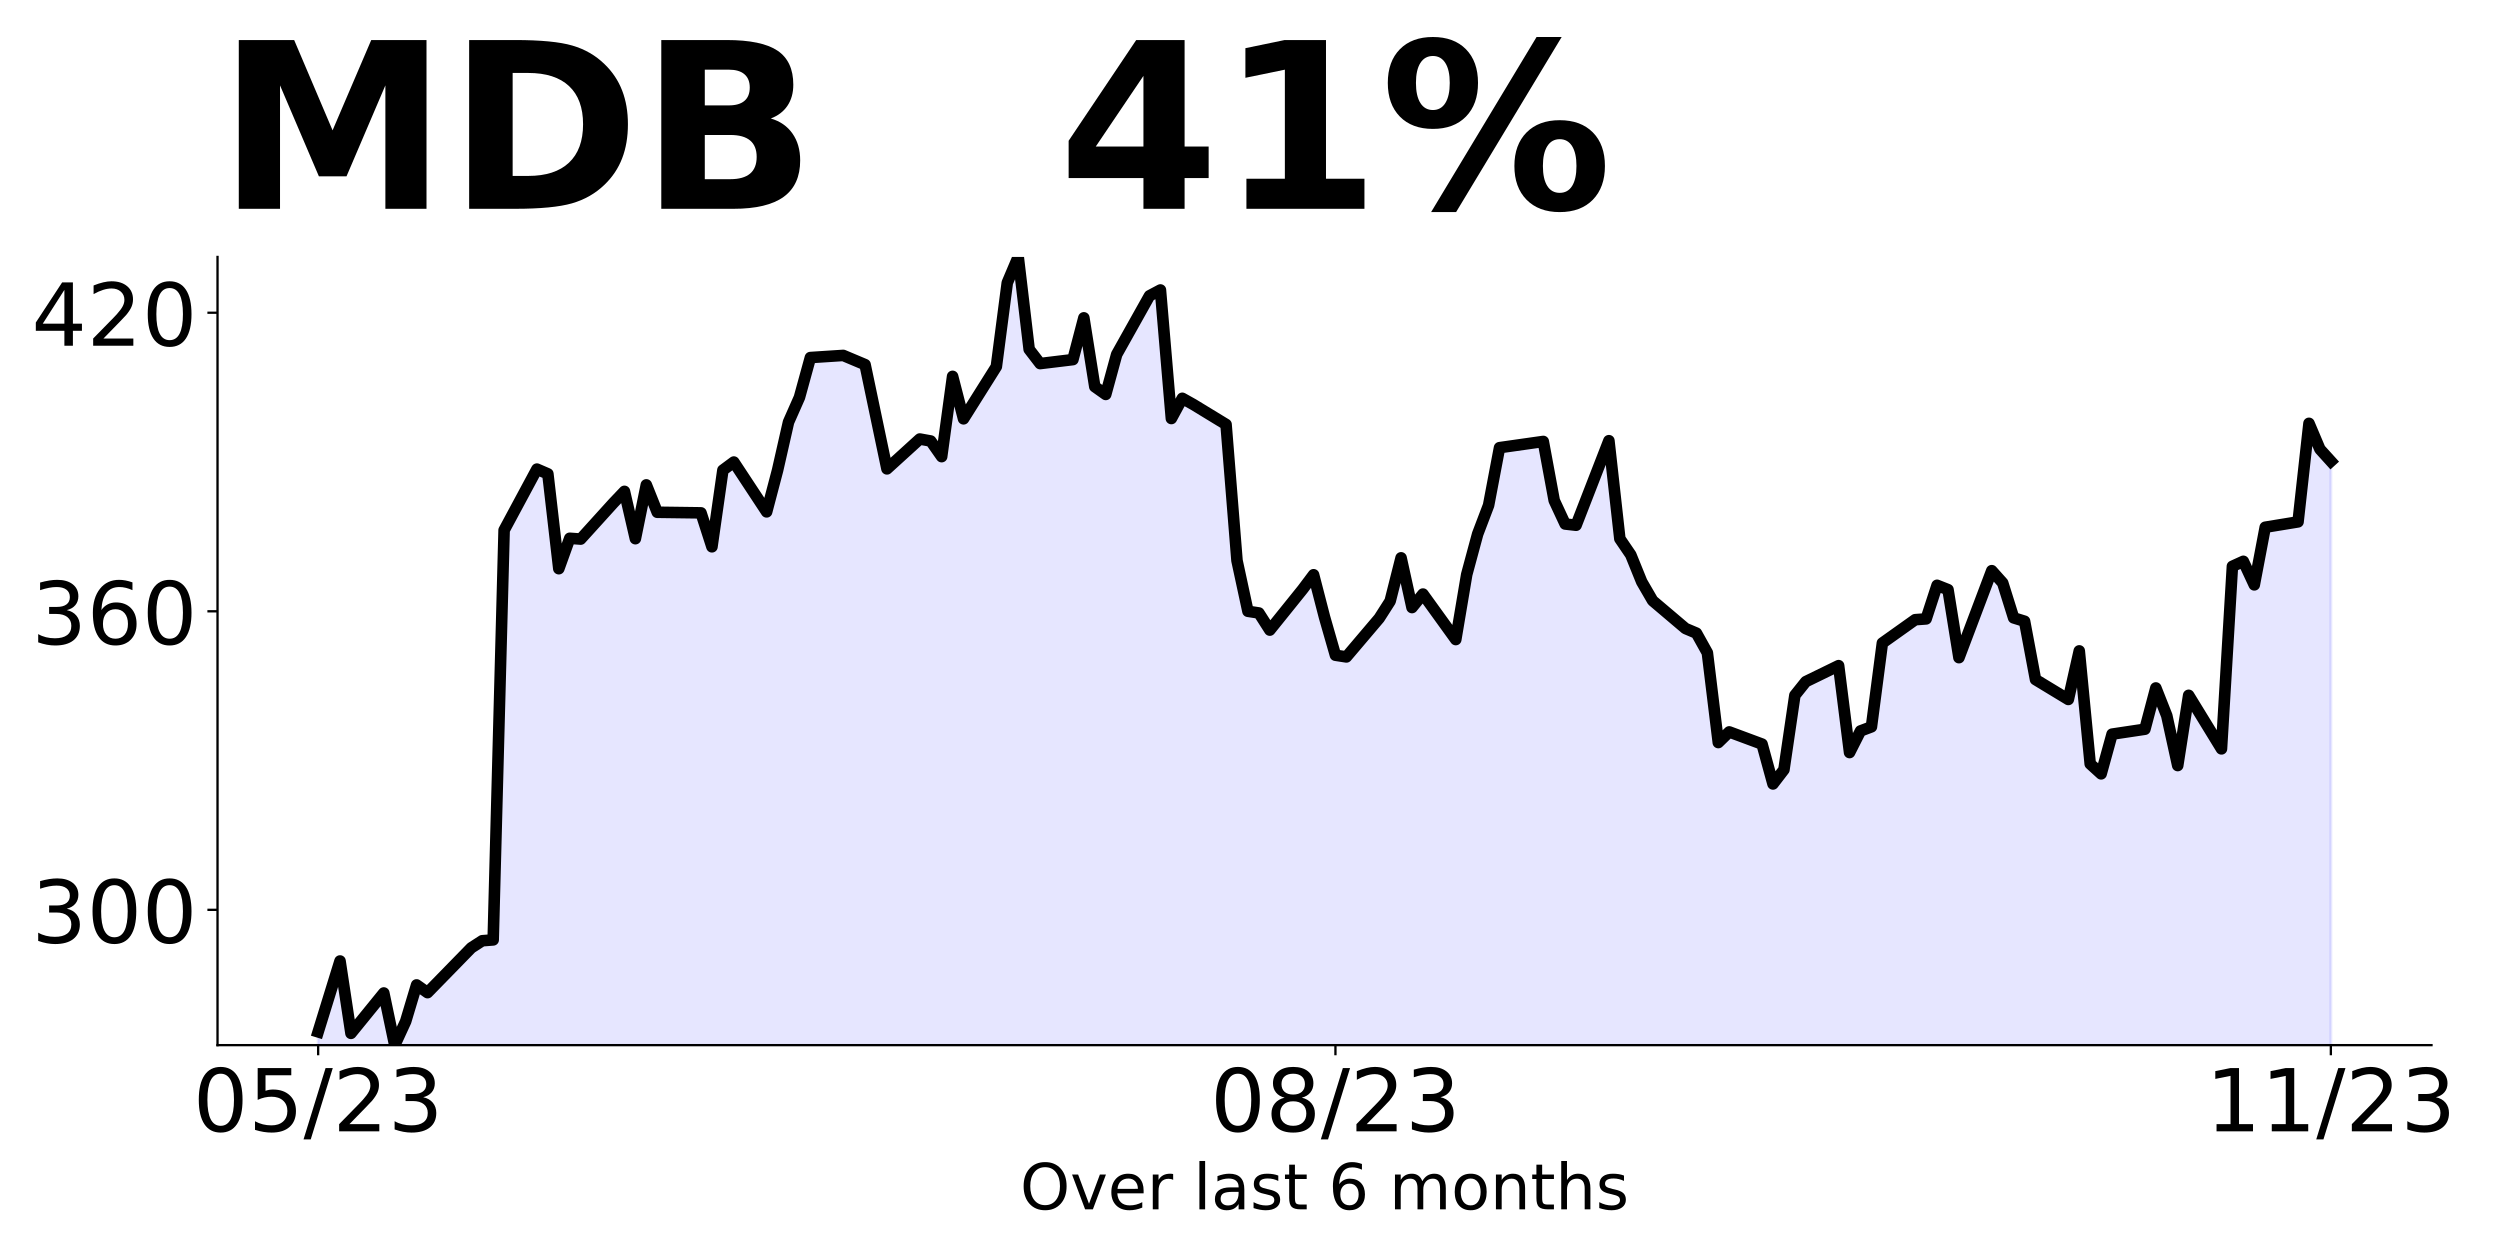
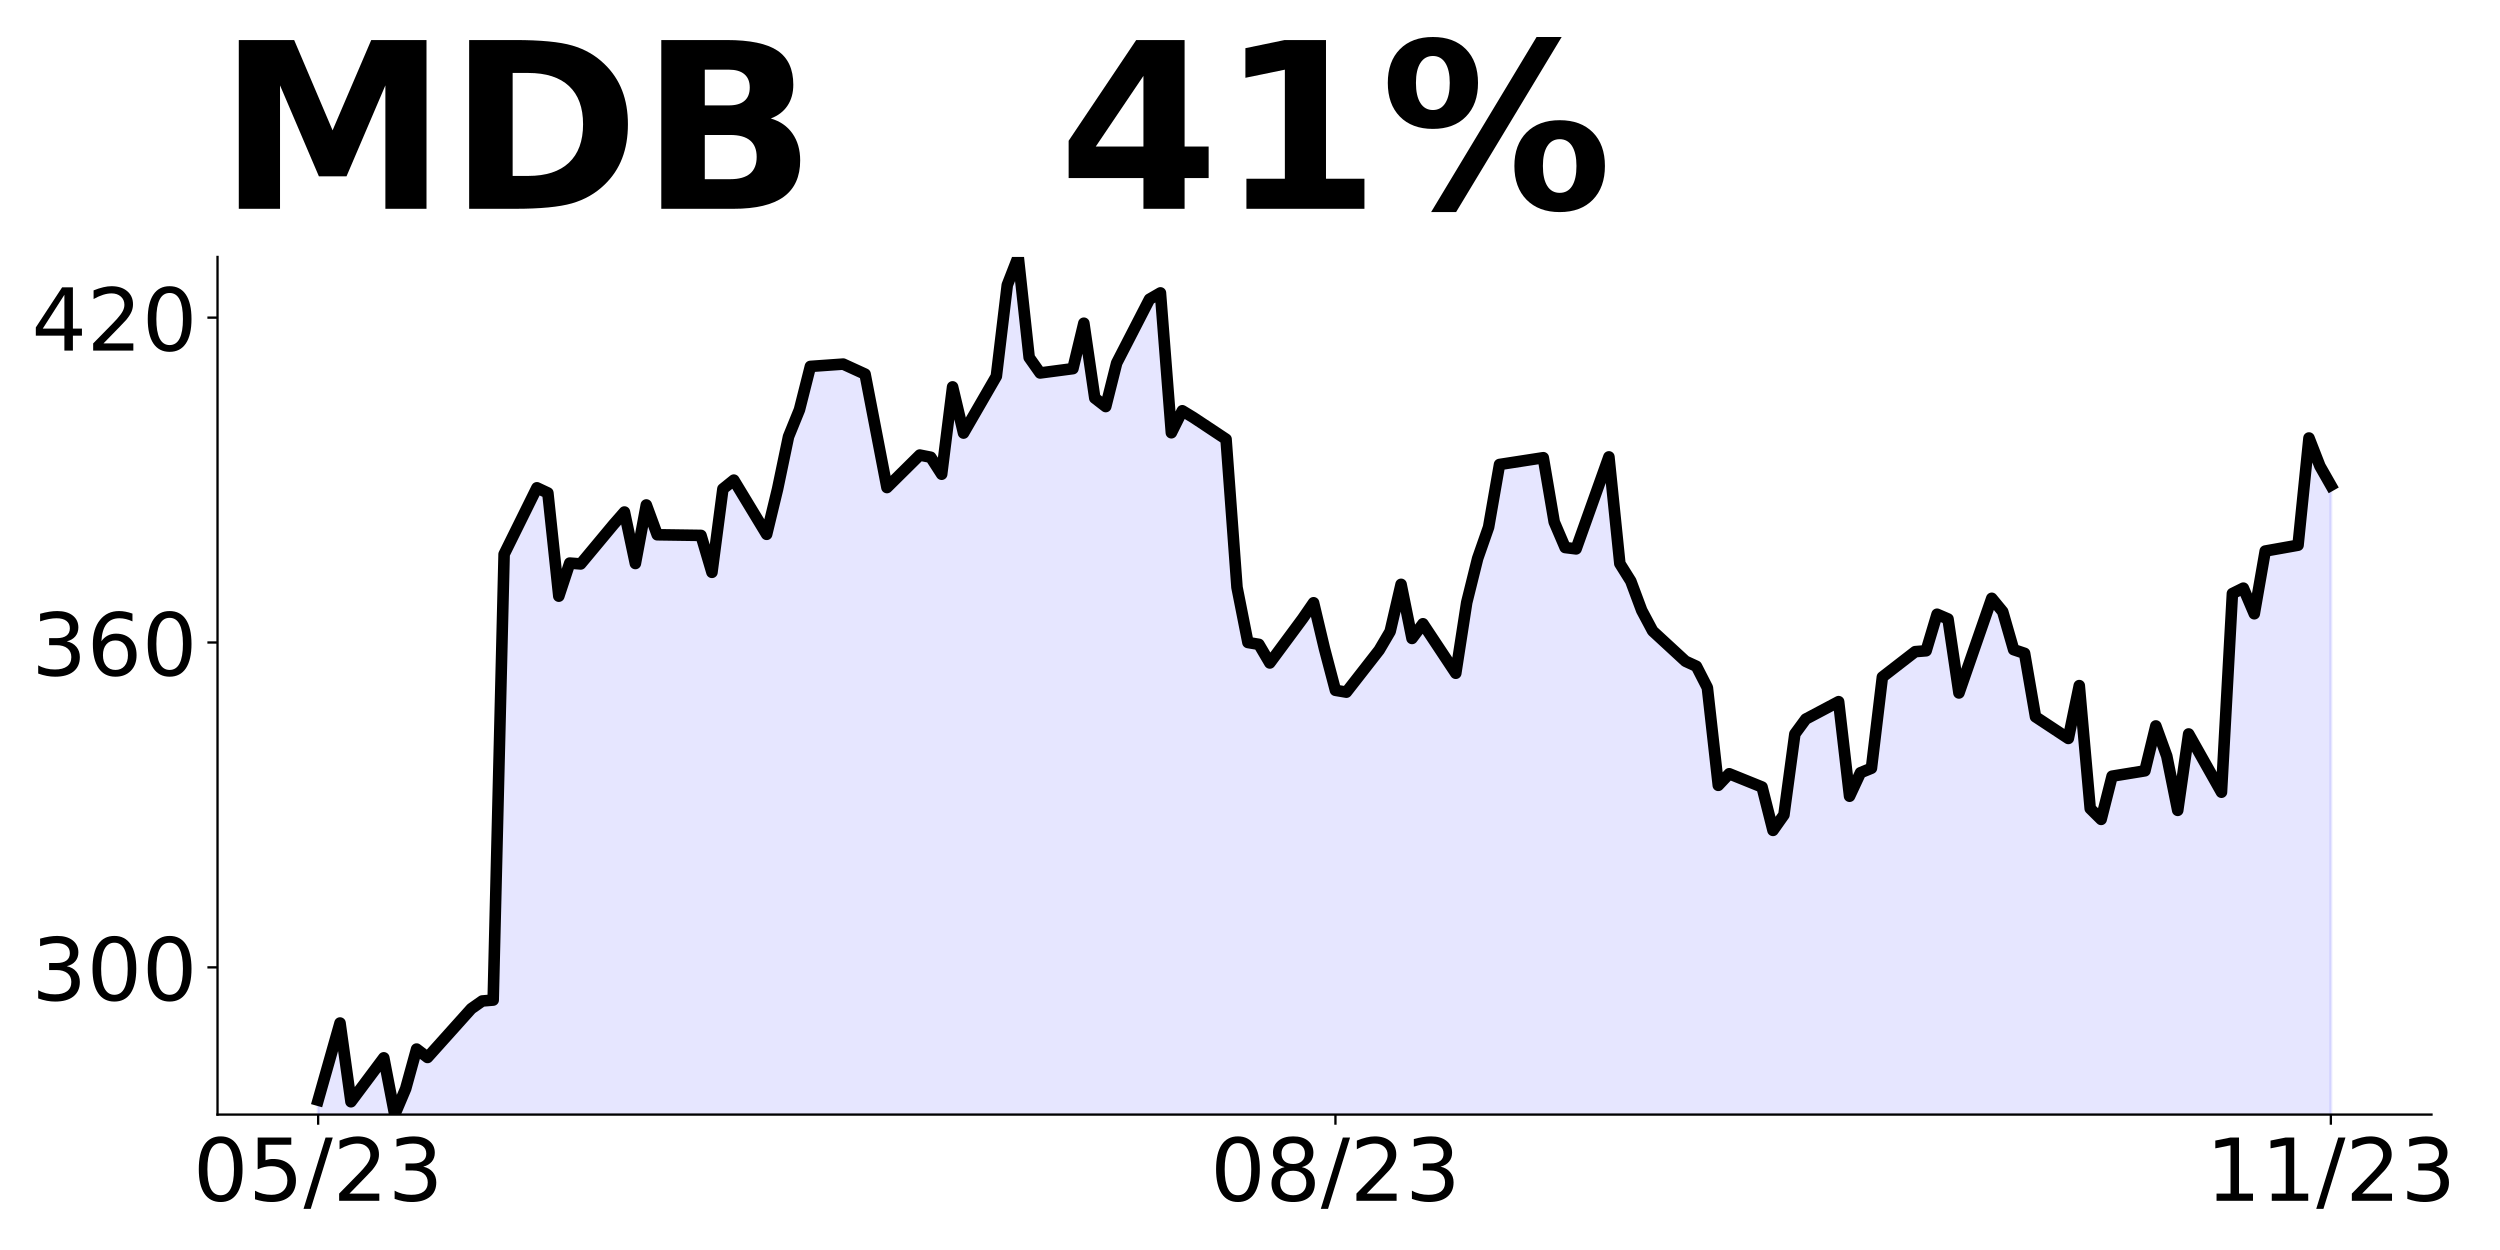
<svg xmlns="http://www.w3.org/2000/svg" xmlns:xlink="http://www.w3.org/1999/xlink" height="432pt" version="1.1" viewBox="0 0 864 432" width="864pt">
  <defs>
    <style type="text/css">
*{stroke-linecap:butt;stroke-linejoin:round;}
  </style>
  </defs>
  <g id="figure_1">
    <g id="patch_1">
      <path d="M 0 432  L 864 432  L 864 0  L 0 0  z " style="fill:none;" />
    </g>
    <g id="axes_1">
      <g id="patch_2">
-         <path d="M 75.175 361.2  L 840.324 361.2  L 840.324 88.8  L 75.175 88.8  z " style="fill:none;" />
+         <path d="M 75.175 385.2  L 840.324 385.2  L 840.324 88.8  L 75.175 88.8  z " style="fill:none;" />
      </g>
      <g id="PolyCollection_1">
-         <path clip-path="url(#pc04f97a309)" d="M 109.954 830.351  L 109.954 356.608  L 113.735 344.536  L 117.515 332.12  L 121.296 357.124  L 132.637 343.178  L 136.417 361.2  L 140.198 352.997  L 143.978 340.392  L 147.758 343.057  L 162.88 327.563  L 166.66 325.121  L 170.441 324.828  L 174.221 183.229  L 185.562 162.128  L 189.342 163.762  L 193.123 196.539  L 196.903 186.032  L 200.684 186.307  L 212.025 173.787  L 215.805 169.815  L 219.586 186.169  L 223.366 167.579  L 227.146 177.038  L 242.268 177.244  L 246.048 188.972  L 249.829 162.489  L 253.609 159.686  L 264.95 176.9  L 268.73 162.523  L 272.511 145.877  L 276.291 137.33  L 280.072 123.572  L 291.413 122.833  L 298.973 126.014  L 302.754 144.157  L 306.534 162.042  L 317.875 151.724  L 321.656 152.412  L 325.436 157.811  L 329.217 130.073  L 332.997 144.742  L 344.338 126.702  L 348.118 97.725  L 351.899 88.8  L 355.679 120.735  L 359.46 125.653  L 370.801 124.277  L 374.581 109.849  L 378.361 133.632  L 382.142 136.315  L 385.922 122.489  L 397.263 102.231  L 401.044 100.219  L 404.824 144.639  L 408.604 137.657  L 412.385 139.772  L 423.726 146.685  L 427.506 193.736  L 431.287 211.26  L 435.067 211.844  L 438.848 217.76  L 450.189 203.676  L 453.969 198.637  L 457.749 213.272  L 461.53 226.445  L 465.31 227.029  L 476.651 213.667  L 480.432 207.751  L 484.212 192.79  L 487.992 209.97  L 491.773 205.309  L 503.114 221.027  L 506.894 198.568  L 510.675 184.57  L 514.455 174.63  L 518.236 154.716  L 533.357 152.566  L 537.137 172.979  L 540.918 181.096  L 544.698 181.526  L 556.039 152.308  L 559.82 186.204  L 563.6 191.758  L 567.38 201.079  L 571.161 207.597  L 582.502 217.21  L 586.282 218.809  L 590.063 225.602  L 593.843 256.625  L 597.623 252.945  L 608.965 257.158  L 612.745 270.933  L 616.525 266.015  L 620.306 240.305  L 624.086 235.576  L 635.427 230.047  L 639.208 260.082  L 642.988 252.618  L 646.768 251.191  L 650.549 222.231  L 661.89 214.166  L 665.67 213.891  L 669.451 202.283  L 673.231 203.779  L 677.011 227.287  L 688.353 197.227  L 692.133 201.457  L 695.913 213.53  L 699.694 214.699  L 703.474 234.854  L 714.815 241.733  L 718.596 224.948  L 722.376 264.003  L 726.156 267.442  L 729.937 253.719  L 741.278 252.016  L 745.058 237.76  L 748.839 247.339  L 752.619 264.57  L 756.399 240.305  L 767.741 258.809  L 771.521 195.714  L 775.301 193.994  L 779.082 202.128  L 782.862 182.214  L 794.203 180.357  L 797.984 146.307  L 801.764 155.232  L 805.544 159.402  L 805.544 830.351  L 805.544 830.351  L 801.764 830.351  L 797.984 830.351  L 794.203 830.351  L 782.862 830.351  L 779.082 830.351  L 775.301 830.351  L 771.521 830.351  L 767.741 830.351  L 756.399 830.351  L 752.619 830.351  L 748.839 830.351  L 745.058 830.351  L 741.278 830.351  L 729.937 830.351  L 726.156 830.351  L 722.376 830.351  L 718.596 830.351  L 714.815 830.351  L 703.474 830.351  L 699.694 830.351  L 695.913 830.351  L 692.133 830.351  L 688.353 830.351  L 677.011 830.351  L 673.231 830.351  L 669.451 830.351  L 665.67 830.351  L 661.89 830.351  L 650.549 830.351  L 646.768 830.351  L 642.988 830.351  L 639.208 830.351  L 635.427 830.351  L 624.086 830.351  L 620.306 830.351  L 616.525 830.351  L 612.745 830.351  L 608.965 830.351  L 597.623 830.351  L 593.843 830.351  L 590.063 830.351  L 586.282 830.351  L 582.502 830.351  L 571.161 830.351  L 567.38 830.351  L 563.6 830.351  L 559.82 830.351  L 556.039 830.351  L 544.698 830.351  L 540.918 830.351  L 537.137 830.351  L 533.357 830.351  L 518.236 830.351  L 514.455 830.351  L 510.675 830.351  L 506.894 830.351  L 503.114 830.351  L 491.773 830.351  L 487.992 830.351  L 484.212 830.351  L 480.432 830.351  L 476.651 830.351  L 465.31 830.351  L 461.53 830.351  L 457.749 830.351  L 453.969 830.351  L 450.189 830.351  L 438.848 830.351  L 435.067 830.351  L 431.287 830.351  L 427.506 830.351  L 423.726 830.351  L 412.385 830.351  L 408.604 830.351  L 404.824 830.351  L 401.044 830.351  L 397.263 830.351  L 385.922 830.351  L 382.142 830.351  L 378.361 830.351  L 374.581 830.351  L 370.801 830.351  L 359.46 830.351  L 355.679 830.351  L 351.899 830.351  L 348.118 830.351  L 344.338 830.351  L 332.997 830.351  L 329.217 830.351  L 325.436 830.351  L 321.656 830.351  L 317.875 830.351  L 306.534 830.351  L 302.754 830.351  L 298.973 830.351  L 291.413 830.351  L 280.072 830.351  L 276.291 830.351  L 272.511 830.351  L 268.73 830.351  L 264.95 830.351  L 253.609 830.351  L 249.829 830.351  L 246.048 830.351  L 242.268 830.351  L 227.146 830.351  L 223.366 830.351  L 219.586 830.351  L 215.805 830.351  L 212.025 830.351  L 200.684 830.351  L 196.903 830.351  L 193.123 830.351  L 189.342 830.351  L 185.562 830.351  L 174.221 830.351  L 170.441 830.351  L 166.66 830.351  L 162.88 830.351  L 147.758 830.351  L 143.978 830.351  L 140.198 830.351  L 136.417 830.351  L 132.637 830.351  L 121.296 830.351  L 117.515 830.351  L 113.735 830.351  L 109.954 830.351  z " style="fill:#0000ff;fill-opacity:0.1;stroke:#0000ff;stroke-opacity:0.1;" />
+         <path clip-path="url(#pbd9383751a)" d="M 109.954 895.685  L 109.954 380.204  L 113.735 367.068  L 117.515 353.558  L 121.296 380.765  L 132.637 365.59  L 136.417 385.2  L 140.198 376.274  L 143.978 362.558  L 147.758 365.459  L 162.88 348.599  L 166.66 345.942  L 170.441 345.624  L 174.221 191.548  L 185.562 168.588  L 189.342 170.366  L 193.123 206.031  L 196.903 194.598  L 200.684 194.898  L 212.025 181.275  L 215.805 176.953  L 219.586 194.748  L 223.366 174.52  L 227.146 184.812  L 242.268 185.036  L 246.048 197.798  L 249.829 168.981  L 253.609 165.931  L 264.95 184.662  L 268.73 169.019  L 272.511 150.906  L 276.291 141.606  L 280.072 126.636  L 291.413 125.831  L 298.973 129.293  L 302.754 149.034  L 306.534 168.495  L 317.875 157.268  L 321.656 158.016  L 325.436 163.892  L 329.217 133.709  L 332.997 149.671  L 344.338 130.041  L 348.118 98.512  L 351.899 88.8  L 355.679 123.548  L 359.46 128.9  L 370.801 127.403  L 374.581 111.704  L 378.361 137.582  L 382.142 140.502  L 385.922 125.457  L 397.263 103.414  L 401.044 101.225  L 404.824 149.558  L 408.604 141.961  L 412.385 144.263  L 423.726 151.785  L 427.506 202.981  L 431.287 222.049  L 435.067 222.685  L 438.848 229.122  L 450.189 213.797  L 453.969 208.314  L 457.749 224.238  L 461.53 238.572  L 465.31 239.208  L 476.651 224.669  L 480.432 218.232  L 484.212 201.952  L 487.992 220.646  L 491.773 215.575  L 503.114 232.677  L 506.894 208.239  L 510.675 193.008  L 514.455 182.192  L 518.236 160.524  L 533.357 158.185  L 537.137 180.396  L 540.918 189.228  L 544.698 189.696  L 556.039 157.904  L 559.82 194.785  L 563.6 200.829  L 567.38 210.971  L 571.161 218.063  L 582.502 228.523  L 586.282 230.264  L 590.063 237.655  L 593.843 271.412  L 597.623 267.407  L 608.965 271.992  L 612.745 286.98  L 616.525 281.628  L 620.306 253.654  L 624.086 248.508  L 635.427 242.492  L 639.208 275.173  L 642.988 267.052  L 646.768 265.499  L 650.549 233.987  L 661.89 225.211  L 665.67 224.912  L 669.451 212.281  L 673.231 213.909  L 677.011 239.489  L 688.353 206.78  L 692.133 211.383  L 695.913 224.519  L 699.694 225.791  L 703.474 247.722  L 714.815 255.207  L 718.596 236.944  L 722.376 279.439  L 726.156 283.182  L 729.937 268.249  L 741.278 266.397  L 745.058 250.884  L 748.839 261.307  L 752.619 280.057  L 756.399 253.654  L 767.741 273.788  L 771.521 205.133  L 775.301 203.262  L 779.082 212.113  L 782.862 190.444  L 794.203 188.423  L 797.984 151.373  L 801.764 161.085  L 805.544 167.728  L 805.544 895.685  L 805.544 895.685  L 801.764 895.685  L 797.984 895.685  L 794.203 895.685  L 782.862 895.685  L 779.082 895.685  L 775.301 895.685  L 771.521 895.685  L 767.741 895.685  L 756.399 895.685  L 752.619 895.685  L 748.839 895.685  L 745.058 895.685  L 741.278 895.685  L 729.937 895.685  L 726.156 895.685  L 722.376 895.685  L 718.596 895.685  L 714.815 895.685  L 703.474 895.685  L 699.694 895.685  L 695.913 895.685  L 692.133 895.685  L 688.353 895.685  L 677.011 895.685  L 673.231 895.685  L 669.451 895.685  L 665.67 895.685  L 661.89 895.685  L 650.549 895.685  L 646.768 895.685  L 642.988 895.685  L 639.208 895.685  L 635.427 895.685  L 624.086 895.685  L 620.306 895.685  L 616.525 895.685  L 612.745 895.685  L 608.965 895.685  L 597.623 895.685  L 593.843 895.685  L 590.063 895.685  L 586.282 895.685  L 582.502 895.685  L 571.161 895.685  L 567.38 895.685  L 563.6 895.685  L 559.82 895.685  L 556.039 895.685  L 544.698 895.685  L 540.918 895.685  L 537.137 895.685  L 533.357 895.685  L 518.236 895.685  L 514.455 895.685  L 510.675 895.685  L 506.894 895.685  L 503.114 895.685  L 491.773 895.685  L 487.992 895.685  L 484.212 895.685  L 480.432 895.685  L 476.651 895.685  L 465.31 895.685  L 461.53 895.685  L 457.749 895.685  L 453.969 895.685  L 450.189 895.685  L 438.848 895.685  L 435.067 895.685  L 431.287 895.685  L 427.506 895.685  L 423.726 895.685  L 412.385 895.685  L 408.604 895.685  L 404.824 895.685  L 401.044 895.685  L 397.263 895.685  L 385.922 895.685  L 382.142 895.685  L 378.361 895.685  L 374.581 895.685  L 370.801 895.685  L 359.46 895.685  L 355.679 895.685  L 351.899 895.685  L 348.118 895.685  L 344.338 895.685  L 332.997 895.685  L 329.217 895.685  L 325.436 895.685  L 321.656 895.685  L 317.875 895.685  L 306.534 895.685  L 302.754 895.685  L 298.973 895.685  L 291.413 895.685  L 280.072 895.685  L 276.291 895.685  L 272.511 895.685  L 268.73 895.685  L 264.95 895.685  L 253.609 895.685  L 249.829 895.685  L 246.048 895.685  L 242.268 895.685  L 227.146 895.685  L 223.366 895.685  L 219.586 895.685  L 215.805 895.685  L 212.025 895.685  L 200.684 895.685  L 196.903 895.685  L 193.123 895.685  L 189.342 895.685  L 185.562 895.685  L 174.221 895.685  L 170.441 895.685  L 166.66 895.685  L 162.88 895.685  L 147.758 895.685  L 143.978 895.685  L 140.198 895.685  L 136.417 895.685  L 132.637 895.685  L 121.296 895.685  L 117.515 895.685  L 113.735 895.685  L 109.954 895.685  z " style="fill:#0000ff;fill-opacity:0.1;stroke:#0000ff;stroke-opacity:0.1;" />
      </g>
      <g id="matplotlib.axis_1">
        <g id="xtick_1">
          <g id="line2d_1">
            <defs>
-               <path d="M 0 0  L 0 3.5  " id="m044c7c62bf" style="stroke:#000000;stroke-width:0.8;" />
+               <path d="M 0 0  L 0 3.5  " id="m6622b57f14" style="stroke:#000000;stroke-width:0.8;" />
            </defs>
            <g>
-               <use style="stroke:#000000;stroke-width:0.8;" x="109.954" xlink:href="#m044c7c62bf" y="361.2" />
+               <use style="stroke:#000000;stroke-width:0.8;" x="109.954" xlink:href="#m6622b57f14" y="385.2" />
            </g>
          </g>
          <g id="text_1">
            <defs>
              <path d="M 31.781 66.406  Q 24.172 66.406 20.328 58.906  Q 16.5 51.422 16.5 36.375  Q 16.5 21.391 20.328 13.891  Q 24.172 6.391 31.781 6.391  Q 39.453 6.391 43.281 13.891  Q 47.125 21.391 47.125 36.375  Q 47.125 51.422 43.281 58.906  Q 39.453 66.406 31.781 66.406  z M 31.781 74.219  Q 44.047 74.219 50.516 64.516  Q 56.984 54.828 56.984 36.375  Q 56.984 17.969 50.516 8.266  Q 44.047 -1.422 31.781 -1.422  Q 19.531 -1.422 13.062 8.266  Q 6.594 17.969 6.594 36.375  Q 6.594 54.828 13.062 64.516  Q 19.531 74.219 31.781 74.219  z " id="DejaVuSans-48" />
              <path d="M 10.797 72.906  L 49.516 72.906  L 49.516 64.594  L 19.828 64.594  L 19.828 46.734  Q 21.969 47.469 24.109 47.828  Q 26.266 48.188 28.422 48.188  Q 40.625 48.188 47.75 41.5  Q 54.891 34.812 54.891 23.391  Q 54.891 11.625 47.562 5.094  Q 40.234 -1.422 26.906 -1.422  Q 22.312 -1.422 17.547 -0.641  Q 12.797 0.141 7.719 1.703  L 7.719 11.625  Q 12.109 9.234 16.797 8.062  Q 21.484 6.891 26.703 6.891  Q 35.156 6.891 40.078 11.328  Q 45.016 15.766 45.016 23.391  Q 45.016 31 40.078 35.438  Q 35.156 39.891 26.703 39.891  Q 22.75 39.891 18.812 39.016  Q 14.891 38.141 10.797 36.281  z " id="DejaVuSans-53" />
              <path d="M 25.391 72.906  L 33.688 72.906  L 8.297 -9.281  L 0 -9.281  z " id="DejaVuSans-47" />
              <path d="M 19.188 8.297  L 53.609 8.297  L 53.609 0  L 7.328 0  L 7.328 8.297  Q 12.938 14.109 22.625 23.891  Q 32.328 33.688 34.812 36.531  Q 39.547 41.844 41.422 45.531  Q 43.312 49.219 43.312 52.781  Q 43.312 58.594 39.234 62.25  Q 35.156 65.922 28.609 65.922  Q 23.969 65.922 18.812 64.312  Q 13.672 62.703 7.812 59.422  L 7.812 69.391  Q 13.766 71.781 18.938 73  Q 24.125 74.219 28.422 74.219  Q 39.75 74.219 46.484 68.547  Q 53.219 62.891 53.219 53.422  Q 53.219 48.922 51.531 44.891  Q 49.859 40.875 45.406 35.406  Q 44.188 33.984 37.641 27.219  Q 31.109 20.453 19.188 8.297  z " id="DejaVuSans-50" />
              <path d="M 40.578 39.312  Q 47.656 37.797 51.625 33  Q 55.609 28.219 55.609 21.188  Q 55.609 10.406 48.188 4.484  Q 40.766 -1.422 27.094 -1.422  Q 22.516 -1.422 17.656 -0.516  Q 12.797 0.391 7.625 2.203  L 7.625 11.719  Q 11.719 9.328 16.594 8.109  Q 21.484 6.891 26.812 6.891  Q 36.078 6.891 40.938 10.547  Q 45.797 14.203 45.797 21.188  Q 45.797 27.641 41.281 31.266  Q 36.766 34.906 28.719 34.906  L 20.219 34.906  L 20.219 43.016  L 29.109 43.016  Q 36.375 43.016 40.234 45.922  Q 44.094 48.828 44.094 54.297  Q 44.094 59.906 40.109 62.906  Q 36.141 65.922 28.719 65.922  Q 24.656 65.922 20.016 65.031  Q 15.375 64.156 9.812 62.312  L 9.812 71.094  Q 15.438 72.656 20.344 73.438  Q 25.25 74.219 29.594 74.219  Q 40.828 74.219 47.359 69.109  Q 53.906 64.016 53.906 55.328  Q 53.906 49.266 50.438 45.094  Q 46.969 40.922 40.578 39.312  z " id="DejaVuSans-51" />
            </defs>
-             <g transform="translate(66.72637 390.9953)scale(0.3 -0.3)">
+             <g transform="translate(66.72637 414.9953)scale(0.3 -0.3)">
              <use xlink:href="#DejaVuSans-48" />
              <use x="63.623" xlink:href="#DejaVuSans-53" />
              <use x="127.246" xlink:href="#DejaVuSans-47" />
              <use x="160.938" xlink:href="#DejaVuSans-50" />
              <use x="224.561" xlink:href="#DejaVuSans-51" />
            </g>
          </g>
        </g>
        <g id="xtick_2">
          <g id="line2d_2">
            <g>
-               <use style="stroke:#000000;stroke-width:0.8;" x="461.53" xlink:href="#m044c7c62bf" y="361.2" />
+               <use style="stroke:#000000;stroke-width:0.8;" x="461.53" xlink:href="#m6622b57f14" y="385.2" />
            </g>
          </g>
          <g id="text_2">
            <defs>
              <path d="M 31.781 34.625  Q 24.75 34.625 20.719 30.859  Q 16.703 27.094 16.703 20.516  Q 16.703 13.922 20.719 10.156  Q 24.75 6.391 31.781 6.391  Q 38.812 6.391 42.859 10.172  Q 46.922 13.969 46.922 20.516  Q 46.922 27.094 42.891 30.859  Q 38.875 34.625 31.781 34.625  z M 21.922 38.812  Q 15.578 40.375 12.031 44.719  Q 8.5 49.078 8.5 55.328  Q 8.5 64.062 14.719 69.141  Q 20.953 74.219 31.781 74.219  Q 42.672 74.219 48.875 69.141  Q 55.078 64.062 55.078 55.328  Q 55.078 49.078 51.531 44.719  Q 48 40.375 41.703 38.812  Q 48.828 37.156 52.797 32.312  Q 56.781 27.484 56.781 20.516  Q 56.781 9.906 50.312 4.234  Q 43.844 -1.422 31.781 -1.422  Q 19.734 -1.422 13.25 4.234  Q 6.781 9.906 6.781 20.516  Q 6.781 27.484 10.781 32.312  Q 14.797 37.156 21.922 38.812  z M 18.312 54.391  Q 18.312 48.734 21.844 45.562  Q 25.391 42.391 31.781 42.391  Q 38.141 42.391 41.719 45.562  Q 45.312 48.734 45.312 54.391  Q 45.312 60.062 41.719 63.234  Q 38.141 66.406 31.781 66.406  Q 25.391 66.406 21.844 63.234  Q 18.312 60.062 18.312 54.391  z " id="DejaVuSans-56" />
            </defs>
-             <g transform="translate(418.3017 390.9953)scale(0.3 -0.3)">
+             <g transform="translate(418.3017 414.9953)scale(0.3 -0.3)">
              <use xlink:href="#DejaVuSans-48" />
              <use x="63.623" xlink:href="#DejaVuSans-56" />
              <use x="127.246" xlink:href="#DejaVuSans-47" />
              <use x="160.938" xlink:href="#DejaVuSans-50" />
              <use x="224.561" xlink:href="#DejaVuSans-51" />
            </g>
          </g>
        </g>
        <g id="xtick_3">
          <g id="line2d_3">
            <g>
-               <use style="stroke:#000000;stroke-width:0.8;" x="805.544" xlink:href="#m044c7c62bf" y="361.2" />
+               <use style="stroke:#000000;stroke-width:0.8;" x="805.544" xlink:href="#m6622b57f14" y="385.2" />
            </g>
          </g>
          <g id="text_3">
            <defs>
              <path d="M 12.406 8.297  L 28.516 8.297  L 28.516 63.922  L 10.984 60.406  L 10.984 69.391  L 28.422 72.906  L 38.281 72.906  L 38.281 8.297  L 54.391 8.297  L 54.391 0  L 12.406 0  z " id="DejaVuSans-49" />
            </defs>
-             <g transform="translate(762.3162 390.9953)scale(0.3 -0.3)">
+             <g transform="translate(762.3162 414.9953)scale(0.3 -0.3)">
              <use xlink:href="#DejaVuSans-49" />
              <use x="63.623" xlink:href="#DejaVuSans-49" />
              <use x="127.246" xlink:href="#DejaVuSans-47" />
              <use x="160.938" xlink:href="#DejaVuSans-50" />
              <use x="224.561" xlink:href="#DejaVuSans-51" />
            </g>
          </g>
        </g>
-         <g id="text_4">
-           <defs>
-             <path d="M 39.406 66.219  Q 28.656 66.219 22.328 58.203  Q 16.016 50.203 16.016 36.375  Q 16.016 22.609 22.328 14.594  Q 28.656 6.594 39.406 6.594  Q 50.141 6.594 56.422 14.594  Q 62.703 22.609 62.703 36.375  Q 62.703 50.203 56.422 58.203  Q 50.141 66.219 39.406 66.219  z M 39.406 74.219  Q 54.734 74.219 63.906 63.938  Q 73.094 53.656 73.094 36.375  Q 73.094 19.141 63.906 8.859  Q 54.734 -1.422 39.406 -1.422  Q 24.031 -1.422 14.812 8.828  Q 5.609 19.094 5.609 36.375  Q 5.609 53.656 14.812 63.938  Q 24.031 74.219 39.406 74.219  z " id="DejaVuSans-79" />
-             <path d="M 2.984 54.688  L 12.5 54.688  L 29.594 8.797  L 46.688 54.688  L 56.203 54.688  L 35.688 0  L 23.484 0  z " id="DejaVuSans-118" />
-             <path d="M 56.203 29.594  L 56.203 25.203  L 14.891 25.203  Q 15.484 15.922 20.484 11.062  Q 25.484 6.203 34.422 6.203  Q 39.594 6.203 44.453 7.469  Q 49.312 8.734 54.109 11.281  L 54.109 2.781  Q 49.266 0.734 44.188 -0.344  Q 39.109 -1.422 33.891 -1.422  Q 20.797 -1.422 13.156 6.188  Q 5.516 13.812 5.516 26.812  Q 5.516 40.234 12.766 48.109  Q 20.016 56 32.328 56  Q 43.359 56 49.781 48.891  Q 56.203 41.797 56.203 29.594  z M 47.219 32.234  Q 47.125 39.594 43.094 43.984  Q 39.062 48.391 32.422 48.391  Q 24.906 48.391 20.391 44.141  Q 15.875 39.891 15.188 32.172  z " id="DejaVuSans-101" />
-             <path d="M 41.109 46.297  Q 39.594 47.172 37.812 47.578  Q 36.031 48 33.891 48  Q 26.266 48 22.188 43.047  Q 18.109 38.094 18.109 28.812  L 18.109 0  L 9.078 0  L 9.078 54.688  L 18.109 54.688  L 18.109 46.188  Q 20.953 51.172 25.484 53.578  Q 30.031 56 36.531 56  Q 37.453 56 38.578 55.875  Q 39.703 55.766 41.062 55.516  z " id="DejaVuSans-114" />
-             <path id="DejaVuSans-32" />
-             <path d="M 9.422 75.984  L 18.406 75.984  L 18.406 0  L 9.422 0  z " id="DejaVuSans-108" />
-             <path d="M 34.281 27.484  Q 23.391 27.484 19.188 25  Q 14.984 22.516 14.984 16.5  Q 14.984 11.719 18.141 8.906  Q 21.297 6.109 26.703 6.109  Q 34.188 6.109 38.703 11.406  Q 43.219 16.703 43.219 25.484  L 43.219 27.484  z M 52.203 31.203  L 52.203 0  L 43.219 0  L 43.219 8.297  Q 40.141 3.328 35.547 0.953  Q 30.953 -1.422 24.312 -1.422  Q 15.922 -1.422 10.953 3.297  Q 6 8.016 6 15.922  Q 6 25.141 12.172 29.828  Q 18.359 34.516 30.609 34.516  L 43.219 34.516  L 43.219 35.406  Q 43.219 41.609 39.141 45  Q 35.062 48.391 27.688 48.391  Q 23 48.391 18.547 47.266  Q 14.109 46.141 10.016 43.891  L 10.016 52.203  Q 14.938 54.109 19.578 55.047  Q 24.219 56 28.609 56  Q 40.484 56 46.344 49.844  Q 52.203 43.703 52.203 31.203  z " id="DejaVuSans-97" />
-             <path d="M 44.281 53.078  L 44.281 44.578  Q 40.484 46.531 36.375 47.5  Q 32.281 48.484 27.875 48.484  Q 21.188 48.484 17.844 46.438  Q 14.5 44.391 14.5 40.281  Q 14.5 37.156 16.891 35.375  Q 19.281 33.594 26.516 31.984  L 29.594 31.297  Q 39.156 29.25 43.188 25.516  Q 47.219 21.781 47.219 15.094  Q 47.219 7.469 41.188 3.016  Q 35.156 -1.422 24.609 -1.422  Q 20.219 -1.422 15.453 -0.562  Q 10.688 0.297 5.422 2  L 5.422 11.281  Q 10.406 8.688 15.234 7.391  Q 20.062 6.109 24.812 6.109  Q 31.156 6.109 34.562 8.281  Q 37.984 10.453 37.984 14.406  Q 37.984 18.062 35.516 20.016  Q 33.062 21.969 24.703 23.781  L 21.578 24.516  Q 13.234 26.266 9.516 29.906  Q 5.812 33.547 5.812 39.891  Q 5.812 47.609 11.281 51.797  Q 16.75 56 26.812 56  Q 31.781 56 36.172 55.266  Q 40.578 54.547 44.281 53.078  z " id="DejaVuSans-115" />
-             <path d="M 18.312 70.219  L 18.312 54.688  L 36.812 54.688  L 36.812 47.703  L 18.312 47.703  L 18.312 18.016  Q 18.312 11.328 20.141 9.422  Q 21.969 7.516 27.594 7.516  L 36.812 7.516  L 36.812 0  L 27.594 0  Q 17.188 0 13.234 3.875  Q 9.281 7.766 9.281 18.016  L 9.281 47.703  L 2.688 47.703  L 2.688 54.688  L 9.281 54.688  L 9.281 70.219  z " id="DejaVuSans-116" />
-             <path d="M 33.016 40.375  Q 26.375 40.375 22.484 35.828  Q 18.609 31.297 18.609 23.391  Q 18.609 15.531 22.484 10.953  Q 26.375 6.391 33.016 6.391  Q 39.656 6.391 43.531 10.953  Q 47.406 15.531 47.406 23.391  Q 47.406 31.297 43.531 35.828  Q 39.656 40.375 33.016 40.375  z M 52.594 71.297  L 52.594 62.312  Q 48.875 64.062 45.094 64.984  Q 41.312 65.922 37.594 65.922  Q 27.828 65.922 22.672 59.328  Q 17.531 52.734 16.797 39.406  Q 19.672 43.656 24.016 45.922  Q 28.375 48.188 33.594 48.188  Q 44.578 48.188 50.953 41.516  Q 57.328 34.859 57.328 23.391  Q 57.328 12.156 50.688 5.359  Q 44.047 -1.422 33.016 -1.422  Q 20.359 -1.422 13.672 8.266  Q 6.984 17.969 6.984 36.375  Q 6.984 53.656 15.188 63.938  Q 23.391 74.219 37.203 74.219  Q 40.922 74.219 44.703 73.484  Q 48.484 72.75 52.594 71.297  z " id="DejaVuSans-54" />
-             <path d="M 52 44.188  Q 55.375 50.25 60.062 53.125  Q 64.75 56 71.094 56  Q 79.641 56 84.281 50.016  Q 88.922 44.047 88.922 33.016  L 88.922 0  L 79.891 0  L 79.891 32.719  Q 79.891 40.578 77.094 44.375  Q 74.312 48.188 68.609 48.188  Q 61.625 48.188 57.562 43.547  Q 53.516 38.922 53.516 30.906  L 53.516 0  L 44.484 0  L 44.484 32.719  Q 44.484 40.625 41.703 44.406  Q 38.922 48.188 33.109 48.188  Q 26.219 48.188 22.156 43.531  Q 18.109 38.875 18.109 30.906  L 18.109 0  L 9.078 0  L 9.078 54.688  L 18.109 54.688  L 18.109 46.188  Q 21.188 51.219 25.484 53.609  Q 29.781 56 35.688 56  Q 41.656 56 45.828 52.969  Q 50 49.953 52 44.188  z " id="DejaVuSans-109" />
-             <path d="M 30.609 48.391  Q 23.391 48.391 19.188 42.75  Q 14.984 37.109 14.984 27.297  Q 14.984 17.484 19.156 11.844  Q 23.344 6.203 30.609 6.203  Q 37.797 6.203 41.984 11.859  Q 46.188 17.531 46.188 27.297  Q 46.188 37.016 41.984 42.703  Q 37.797 48.391 30.609 48.391  z M 30.609 56  Q 42.328 56 49.016 48.375  Q 55.719 40.766 55.719 27.297  Q 55.719 13.875 49.016 6.219  Q 42.328 -1.422 30.609 -1.422  Q 18.844 -1.422 12.172 6.219  Q 5.516 13.875 5.516 27.297  Q 5.516 40.766 12.172 48.375  Q 18.844 56 30.609 56  z " id="DejaVuSans-111" />
-             <path d="M 54.891 33.016  L 54.891 0  L 45.906 0  L 45.906 32.719  Q 45.906 40.484 42.875 44.328  Q 39.844 48.188 33.797 48.188  Q 26.516 48.188 22.312 43.547  Q 18.109 38.922 18.109 30.906  L 18.109 0  L 9.078 0  L 9.078 54.688  L 18.109 54.688  L 18.109 46.188  Q 21.344 51.125 25.703 53.562  Q 30.078 56 35.797 56  Q 45.219 56 50.047 50.172  Q 54.891 44.344 54.891 33.016  z " id="DejaVuSans-110" />
-             <path d="M 54.891 33.016  L 54.891 0  L 45.906 0  L 45.906 32.719  Q 45.906 40.484 42.875 44.328  Q 39.844 48.188 33.797 48.188  Q 26.516 48.188 22.312 43.547  Q 18.109 38.922 18.109 30.906  L 18.109 0  L 9.078 0  L 9.078 75.984  L 18.109 75.984  L 18.109 46.188  Q 21.344 51.125 25.703 53.562  Q 30.078 56 35.797 56  Q 45.219 56 50.047 50.172  Q 54.891 44.344 54.891 33.016  z " id="DejaVuSans-104" />
-           </defs>
-           <g transform="translate(352.5327 417.9509)scale(0.22 -0.22)">
-             <use xlink:href="#DejaVuSans-79" />
-             <use x="78.711" xlink:href="#DejaVuSans-118" />
-             <use x="137.891" xlink:href="#DejaVuSans-101" />
-             <use x="199.414" xlink:href="#DejaVuSans-114" />
-             <use x="240.527" xlink:href="#DejaVuSans-32" />
-             <use x="272.314" xlink:href="#DejaVuSans-108" />
-             <use x="300.098" xlink:href="#DejaVuSans-97" />
-             <use x="361.377" xlink:href="#DejaVuSans-115" />
-             <use x="413.477" xlink:href="#DejaVuSans-116" />
-             <use x="452.686" xlink:href="#DejaVuSans-32" />
-             <use x="484.473" xlink:href="#DejaVuSans-54" />
-             <use x="548.096" xlink:href="#DejaVuSans-32" />
-             <use x="579.883" xlink:href="#DejaVuSans-109" />
-             <use x="677.295" xlink:href="#DejaVuSans-111" />
-             <use x="738.477" xlink:href="#DejaVuSans-110" />
-             <use x="801.855" xlink:href="#DejaVuSans-116" />
-             <use x="841.064" xlink:href="#DejaVuSans-104" />
-             <use x="904.443" xlink:href="#DejaVuSans-115" />
-           </g>
-         </g>
      </g>
      <g id="matplotlib.axis_2">
        <g id="ytick_1">
          <g id="line2d_4">
            <defs>
-               <path d="M 0 0  L -3.5 0  " id="mf1a0dd7a1d" style="stroke:#000000;stroke-width:0.8;" />
+               <path d="M 0 0  L -3.5 0  " id="m9decb80ede" style="stroke:#000000;stroke-width:0.8;" />
            </defs>
            <g>
-               <use style="stroke:#000000;stroke-width:0.8;" x="75.175" xlink:href="#mf1a0dd7a1d" y="314.441" />
+               <use style="stroke:#000000;stroke-width:0.8;" x="75.175" xlink:href="#m9decb80ede" y="334.322" />
            </g>
          </g>
-           <g id="text_5">
-             <g transform="translate(10.9125 325.8391)scale(0.3 -0.3)">
+           <g id="text_4">
+             <g transform="translate(10.9125 345.7194)scale(0.3 -0.3)">
              <use xlink:href="#DejaVuSans-51" />
              <use x="63.623" xlink:href="#DejaVuSans-48" />
              <use x="127.246" xlink:href="#DejaVuSans-48" />
            </g>
          </g>
        </g>
        <g id="ytick_2">
          <g id="line2d_5">
            <g>
-               <use style="stroke:#000000;stroke-width:0.8;" x="75.175" xlink:href="#mf1a0dd7a1d" y="211.26" />
+               <use style="stroke:#000000;stroke-width:0.8;" x="75.175" xlink:href="#m9decb80ede" y="222.049" />
            </g>
          </g>
-           <g id="text_6">
-             <g transform="translate(10.9125 222.6573)scale(0.3 -0.3)">
+           <g id="text_5">
+             <defs>
+               <path d="M 33.016 40.375  Q 26.375 40.375 22.484 35.828  Q 18.609 31.297 18.609 23.391  Q 18.609 15.531 22.484 10.953  Q 26.375 6.391 33.016 6.391  Q 39.656 6.391 43.531 10.953  Q 47.406 15.531 47.406 23.391  Q 47.406 31.297 43.531 35.828  Q 39.656 40.375 33.016 40.375  z M 52.594 71.297  L 52.594 62.312  Q 48.875 64.062 45.094 64.984  Q 41.312 65.922 37.594 65.922  Q 27.828 65.922 22.672 59.328  Q 17.531 52.734 16.797 39.406  Q 19.672 43.656 24.016 45.922  Q 28.375 48.188 33.594 48.188  Q 44.578 48.188 50.953 41.516  Q 57.328 34.859 57.328 23.391  Q 57.328 12.156 50.688 5.359  Q 44.047 -1.422 33.016 -1.422  Q 20.359 -1.422 13.672 8.266  Q 6.984 17.969 6.984 36.375  Q 6.984 53.656 15.188 63.938  Q 23.391 74.219 37.203 74.219  Q 40.922 74.219 44.703 73.484  Q 48.484 72.75 52.594 71.297  z " id="DejaVuSans-54" />
+             </defs>
+             <g transform="translate(10.9125 233.4467)scale(0.3 -0.3)">
              <use xlink:href="#DejaVuSans-51" />
              <use x="63.623" xlink:href="#DejaVuSans-54" />
              <use x="127.246" xlink:href="#DejaVuSans-48" />
            </g>
          </g>
        </g>
        <g id="ytick_3">
          <g id="line2d_6">
            <g>
-               <use style="stroke:#000000;stroke-width:0.8;" x="75.175" xlink:href="#mf1a0dd7a1d" y="108.078" />
+               <use style="stroke:#000000;stroke-width:0.8;" x="75.175" xlink:href="#m9decb80ede" y="109.776" />
            </g>
          </g>
-           <g id="text_7">
+           <g id="text_6">
            <defs>
              <path d="M 37.797 64.312  L 12.891 25.391  L 37.797 25.391  z M 35.203 72.906  L 47.609 72.906  L 47.609 25.391  L 58.016 25.391  L 58.016 17.188  L 47.609 17.188  L 47.609 0  L 37.797 0  L 37.797 17.188  L 4.891 17.188  L 4.891 26.703  z " id="DejaVuSans-52" />
            </defs>
-             <g transform="translate(10.9125 119.4754)scale(0.3 -0.3)">
+             <g transform="translate(10.9125 121.1739)scale(0.3 -0.3)">
              <use xlink:href="#DejaVuSans-52" />
              <use x="63.623" xlink:href="#DejaVuSans-50" />
              <use x="127.246" xlink:href="#DejaVuSans-48" />
            </g>
          </g>
        </g>
      </g>
      <g id="line2d_7">
-         <path clip-path="url(#pc04f97a309)" d="M 109.954 356.608  L 117.515 332.12  L 121.296 357.124  L 132.637 343.178  L 136.417 361.2  L 140.198 352.997  L 143.978 340.392  L 147.758 343.057  L 162.88 327.563  L 166.66 325.121  L 170.441 324.828  L 174.221 183.229  L 185.562 162.128  L 189.342 163.762  L 193.123 196.539  L 196.903 186.032  L 200.684 186.307  L 212.025 173.787  L 215.805 169.815  L 219.586 186.169  L 223.366 167.579  L 227.146 177.038  L 242.268 177.244  L 246.048 188.972  L 249.829 162.489  L 253.609 159.686  L 264.95 176.9  L 268.73 162.523  L 272.511 145.877  L 276.291 137.33  L 280.072 123.572  L 291.413 122.833  L 298.973 126.014  L 306.534 162.042  L 317.875 151.724  L 321.656 152.412  L 325.436 157.811  L 329.217 130.073  L 332.997 144.742  L 344.338 126.702  L 348.118 97.725  L 351.899 88.8  L 355.679 120.735  L 359.46 125.653  L 370.801 124.277  L 374.581 109.849  L 378.361 133.632  L 382.142 136.315  L 385.922 122.489  L 397.263 102.231  L 401.044 100.219  L 404.824 144.639  L 408.604 137.657  L 412.385 139.772  L 423.726 146.685  L 427.506 193.736  L 431.287 211.26  L 435.067 211.844  L 438.848 217.76  L 450.189 203.676  L 453.969 198.637  L 457.749 213.272  L 461.53 226.445  L 465.31 227.029  L 476.651 213.667  L 480.432 207.751  L 484.212 192.79  L 487.992 209.97  L 491.773 205.309  L 503.114 221.027  L 506.894 198.568  L 510.675 184.57  L 514.455 174.63  L 518.236 154.716  L 533.357 152.566  L 537.137 172.979  L 540.918 181.096  L 544.698 181.526  L 556.039 152.308  L 559.82 186.204  L 563.6 191.758  L 567.38 201.079  L 571.161 207.597  L 582.502 217.21  L 586.282 218.809  L 590.063 225.602  L 593.843 256.625  L 597.623 252.945  L 608.965 257.158  L 612.745 270.933  L 616.525 266.015  L 620.306 240.305  L 624.086 235.576  L 635.427 230.047  L 639.208 260.082  L 642.988 252.618  L 646.768 251.191  L 650.549 222.231  L 661.89 214.166  L 665.67 213.891  L 669.451 202.283  L 673.231 203.779  L 677.011 227.287  L 688.353 197.227  L 692.133 201.457  L 695.913 213.53  L 699.694 214.699  L 703.474 234.854  L 714.815 241.733  L 718.596 224.948  L 722.376 264.003  L 726.156 267.442  L 729.937 253.719  L 741.278 252.016  L 745.058 237.76  L 748.839 247.339  L 752.619 264.57  L 756.399 240.305  L 767.741 258.809  L 771.521 195.714  L 775.301 193.994  L 779.082 202.128  L 782.862 182.214  L 794.203 180.357  L 797.984 146.307  L 801.764 155.232  L 805.544 159.402  L 805.544 159.402  " style="fill:none;stroke:#000000;stroke-linecap:square;stroke-width:4;" />
+         <path clip-path="url(#pbd9383751a)" d="M 109.954 380.204  L 117.515 353.558  L 121.296 380.765  L 132.637 365.59  L 136.417 385.2  L 140.198 376.274  L 143.978 362.558  L 147.758 365.459  L 162.88 348.599  L 166.66 345.942  L 170.441 345.624  L 174.221 191.548  L 185.562 168.588  L 189.342 170.366  L 193.123 206.031  L 196.903 194.598  L 200.684 194.898  L 212.025 181.275  L 215.805 176.953  L 219.586 194.748  L 223.366 174.52  L 227.146 184.812  L 242.268 185.036  L 246.048 197.798  L 249.829 168.981  L 253.609 165.931  L 264.95 184.662  L 268.73 169.019  L 272.511 150.906  L 276.291 141.606  L 280.072 126.636  L 291.413 125.831  L 298.973 129.293  L 306.534 168.495  L 317.875 157.268  L 321.656 158.016  L 325.436 163.892  L 329.217 133.709  L 332.997 149.671  L 344.338 130.041  L 348.118 98.512  L 351.899 88.8  L 355.679 123.548  L 359.46 128.9  L 370.801 127.403  L 374.581 111.704  L 378.361 137.582  L 382.142 140.502  L 385.922 125.457  L 397.263 103.414  L 401.044 101.225  L 404.824 149.558  L 408.604 141.961  L 412.385 144.263  L 423.726 151.785  L 427.506 202.981  L 431.287 222.049  L 435.067 222.685  L 438.848 229.122  L 450.189 213.797  L 453.969 208.314  L 457.749 224.238  L 461.53 238.572  L 465.31 239.208  L 476.651 224.669  L 480.432 218.232  L 484.212 201.952  L 487.992 220.646  L 491.773 215.575  L 503.114 232.677  L 506.894 208.239  L 510.675 193.008  L 514.455 182.192  L 518.236 160.524  L 533.357 158.185  L 537.137 180.396  L 540.918 189.228  L 544.698 189.696  L 556.039 157.904  L 559.82 194.785  L 563.6 200.829  L 567.38 210.971  L 571.161 218.063  L 582.502 228.523  L 586.282 230.264  L 590.063 237.655  L 593.843 271.412  L 597.623 267.407  L 608.965 271.992  L 612.745 286.98  L 616.525 281.628  L 620.306 253.654  L 624.086 248.508  L 635.427 242.492  L 639.208 275.173  L 642.988 267.052  L 646.768 265.499  L 650.549 233.987  L 661.89 225.211  L 665.67 224.912  L 669.451 212.281  L 673.231 213.909  L 677.011 239.489  L 688.353 206.78  L 692.133 211.383  L 695.913 224.519  L 699.694 225.791  L 703.474 247.722  L 714.815 255.207  L 718.596 236.944  L 722.376 279.439  L 726.156 283.182  L 729.937 268.249  L 741.278 266.397  L 745.058 250.884  L 748.839 261.307  L 752.619 280.057  L 756.399 253.654  L 767.741 273.788  L 771.521 205.133  L 775.301 203.262  L 779.082 212.113  L 782.862 190.444  L 794.203 188.423  L 797.984 151.373  L 801.764 161.085  L 805.544 167.728  L 805.544 167.728  " style="fill:none;stroke:#000000;stroke-linecap:square;stroke-width:4;" />
      </g>
      <g id="patch_3">
-         <path d="M 75.175 361.2  L 75.175 88.8  " style="fill:none;stroke:#000000;stroke-linecap:square;stroke-linejoin:miter;stroke-width:0.8;" />
+         <path d="M 75.175 385.2  L 75.175 88.8  " style="fill:none;stroke:#000000;stroke-linecap:square;stroke-linejoin:miter;stroke-width:0.8;" />
      </g>
      <g id="patch_4">
-         <path d="M 75.175 361.2  L 840.324 361.2  " style="fill:none;stroke:#000000;stroke-linecap:square;stroke-linejoin:miter;stroke-width:0.8;" />
+         <path d="M 75.175 385.2  L 840.324 385.2  " style="fill:none;stroke:#000000;stroke-linecap:square;stroke-linejoin:miter;stroke-width:0.8;" />
      </g>
-       <g id="text_8">
+       <g id="text_7">
        <defs>
          <path d="M 9.188 72.906  L 33.109 72.906  L 49.703 33.891  L 66.406 72.906  L 90.281 72.906  L 90.281 0  L 72.516 0  L 72.516 53.328  L 55.719 14.016  L 43.797 14.016  L 27 53.328  L 27 0  L 9.188 0  z " id="DejaVuSans-Bold-77" />
          <path d="M 27.984 58.688  L 27.984 14.203  L 34.719 14.203  Q 46.234 14.203 52.312 19.922  Q 58.406 25.641 58.406 36.531  Q 58.406 47.359 52.344 53.016  Q 46.297 58.688 34.719 58.688  z M 9.188 72.906  L 29 72.906  Q 45.609 72.906 53.734 70.531  Q 61.859 68.172 67.672 62.5  Q 72.797 57.562 75.281 51.109  Q 77.781 44.672 77.781 36.531  Q 77.781 28.266 75.281 21.797  Q 72.797 15.328 67.672 10.406  Q 61.812 4.734 53.609 2.359  Q 45.406 0 29 0  L 9.188 0  z " id="DejaVuSans-Bold-68" />
          <path d="M 38.375 44.672  Q 42.828 44.672 45.109 46.625  Q 47.406 48.578 47.406 52.391  Q 47.406 56.156 45.109 58.125  Q 42.828 60.109 38.375 60.109  L 27.984 60.109  L 27.984 44.672  z M 39.016 12.797  Q 44.672 12.797 47.531 15.188  Q 50.391 17.578 50.391 22.406  Q 50.391 27.156 47.562 29.516  Q 44.734 31.891 39.016 31.891  L 27.984 31.891  L 27.984 12.797  z M 56.5 39.016  Q 62.547 37.25 65.859 32.516  Q 69.188 27.781 69.188 20.906  Q 69.188 10.359 62.062 5.172  Q 54.938 0 40.375 0  L 9.188 0  L 9.188 72.906  L 37.406 72.906  Q 52.594 72.906 59.406 68.312  Q 66.219 63.719 66.219 53.609  Q 66.219 48.297 63.719 44.562  Q 61.234 40.828 56.5 39.016  z " id="DejaVuSans-Bold-66" />
          <path id="DejaVuSans-Bold-32" />
          <path d="M 36.812 57.422  L 16.219 26.906  L 36.812 26.906  z M 33.688 72.906  L 54.594 72.906  L 54.594 26.906  L 64.984 26.906  L 64.984 13.281  L 54.594 13.281  L 54.594 0  L 36.812 0  L 36.812 13.281  L 4.5 13.281  L 4.5 29.391  z " id="DejaVuSans-Bold-52" />
          <path d="M 11.719 12.984  L 28.328 12.984  L 28.328 60.109  L 11.281 56.594  L 11.281 69.391  L 28.219 72.906  L 46.094 72.906  L 46.094 12.984  L 62.703 12.984  L 62.703 0  L 11.719 0  z " id="DejaVuSans-Bold-49" />
          <path d="M 77.484 30.078  Q 74.031 30.078 72.125 27.078  Q 70.219 24.078 70.219 18.5  Q 70.219 12.891 72.094 9.891  Q 73.969 6.891 77.484 6.891  Q 81 6.891 82.859 9.891  Q 84.719 12.891 84.719 18.5  Q 84.719 24.078 82.828 27.078  Q 80.953 30.078 77.484 30.078  z M 77.484 38.281  Q 86.578 38.281 91.797 33  Q 97.016 27.734 97.016 18.5  Q 97.016 9.281 91.797 3.922  Q 86.578 -1.422 77.484 -1.422  Q 68.406 -1.422 63.156 3.922  Q 57.906 9.281 57.906 18.5  Q 57.906 27.688 63.156 32.984  Q 68.406 38.281 77.484 38.281  z M 32.719 -1.422  L 21.922 -1.422  L 67.484 74.219  L 78.328 74.219  z M 22.703 74.219  Q 31.781 74.219 36.984 68.922  Q 42.188 63.625 42.188 54.391  Q 42.188 45.172 36.984 39.844  Q 31.781 34.516 22.703 34.516  Q 13.625 34.516 8.422 39.844  Q 3.219 45.172 3.219 54.391  Q 3.219 63.625 8.422 68.922  Q 13.625 74.219 22.703 74.219  z M 22.703 66.016  Q 19.188 66.016 17.281 62.984  Q 15.375 59.969 15.375 54.391  Q 15.375 48.781 17.281 45.719  Q 19.188 42.672 22.703 42.672  Q 26.219 42.672 28.094 45.719  Q 29.984 48.781 29.984 54.391  Q 29.984 59.969 28.078 62.984  Q 26.172 66.016 22.703 66.016  z " id="DejaVuSans-Bold-37" />
        </defs>
        <g transform="translate(75.175 72.1625)scale(0.8 -0.8)">
          <use xlink:href="#DejaVuSans-Bold-77" />
          <use x="99.512" xlink:href="#DejaVuSans-Bold-68" />
          <use x="182.52" xlink:href="#DejaVuSans-Bold-66" />
          <use x="258.74" xlink:href="#DejaVuSans-Bold-32" />
          <use x="293.555" xlink:href="#DejaVuSans-Bold-32" />
          <use x="328.369" xlink:href="#DejaVuSans-Bold-32" />
          <use x="363.184" xlink:href="#DejaVuSans-Bold-52" />
          <use x="432.764" xlink:href="#DejaVuSans-Bold-49" />
          <use x="502.344" xlink:href="#DejaVuSans-Bold-37" />
        </g>
      </g>
    </g>
  </g>
  <defs>
-     <clipPath id="pc04f97a309">
-       <rect height="272.4" width="765.149" x="75.175" y="88.8" />
+     <clipPath id="pbd9383751a">
+       <rect height="296.4" width="765.149" x="75.175" y="88.8" />
    </clipPath>
  </defs>
</svg>
